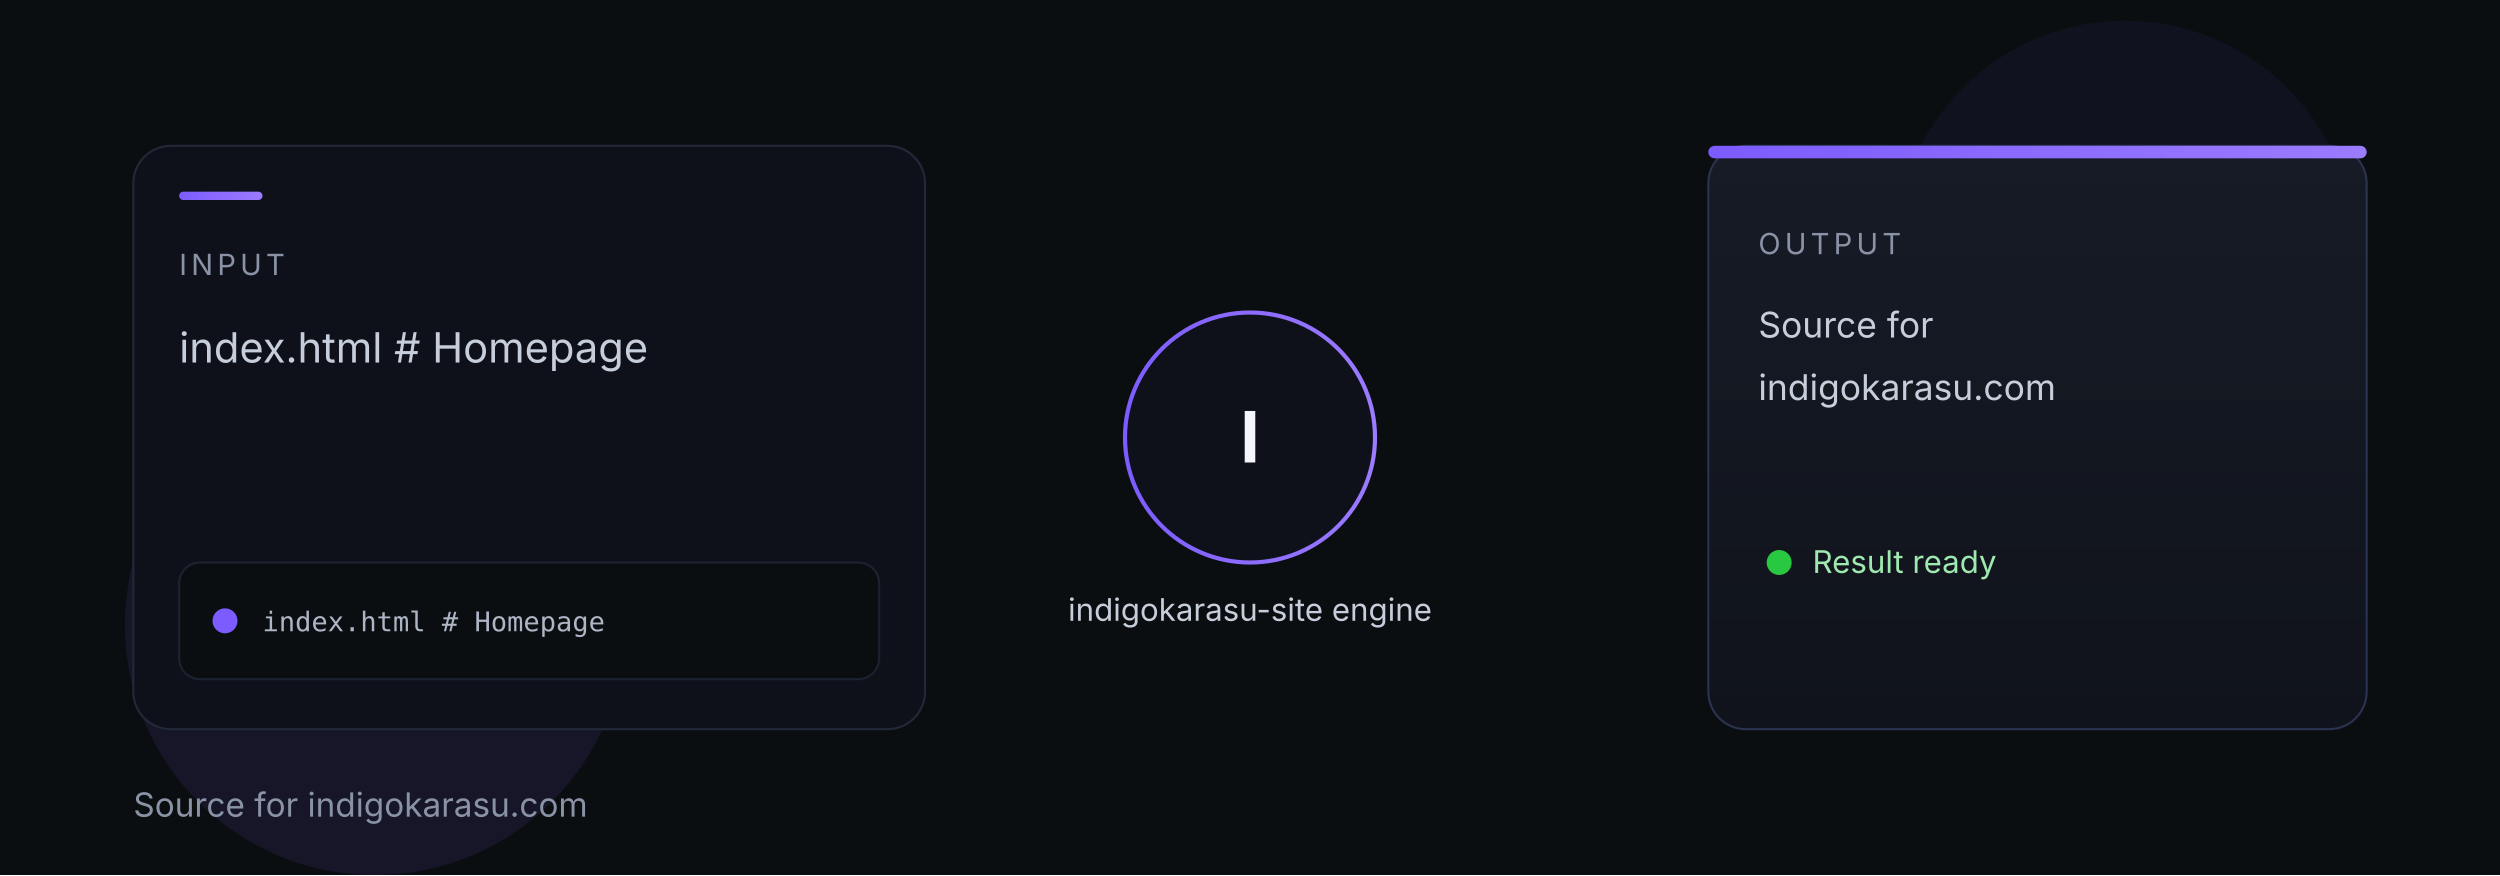
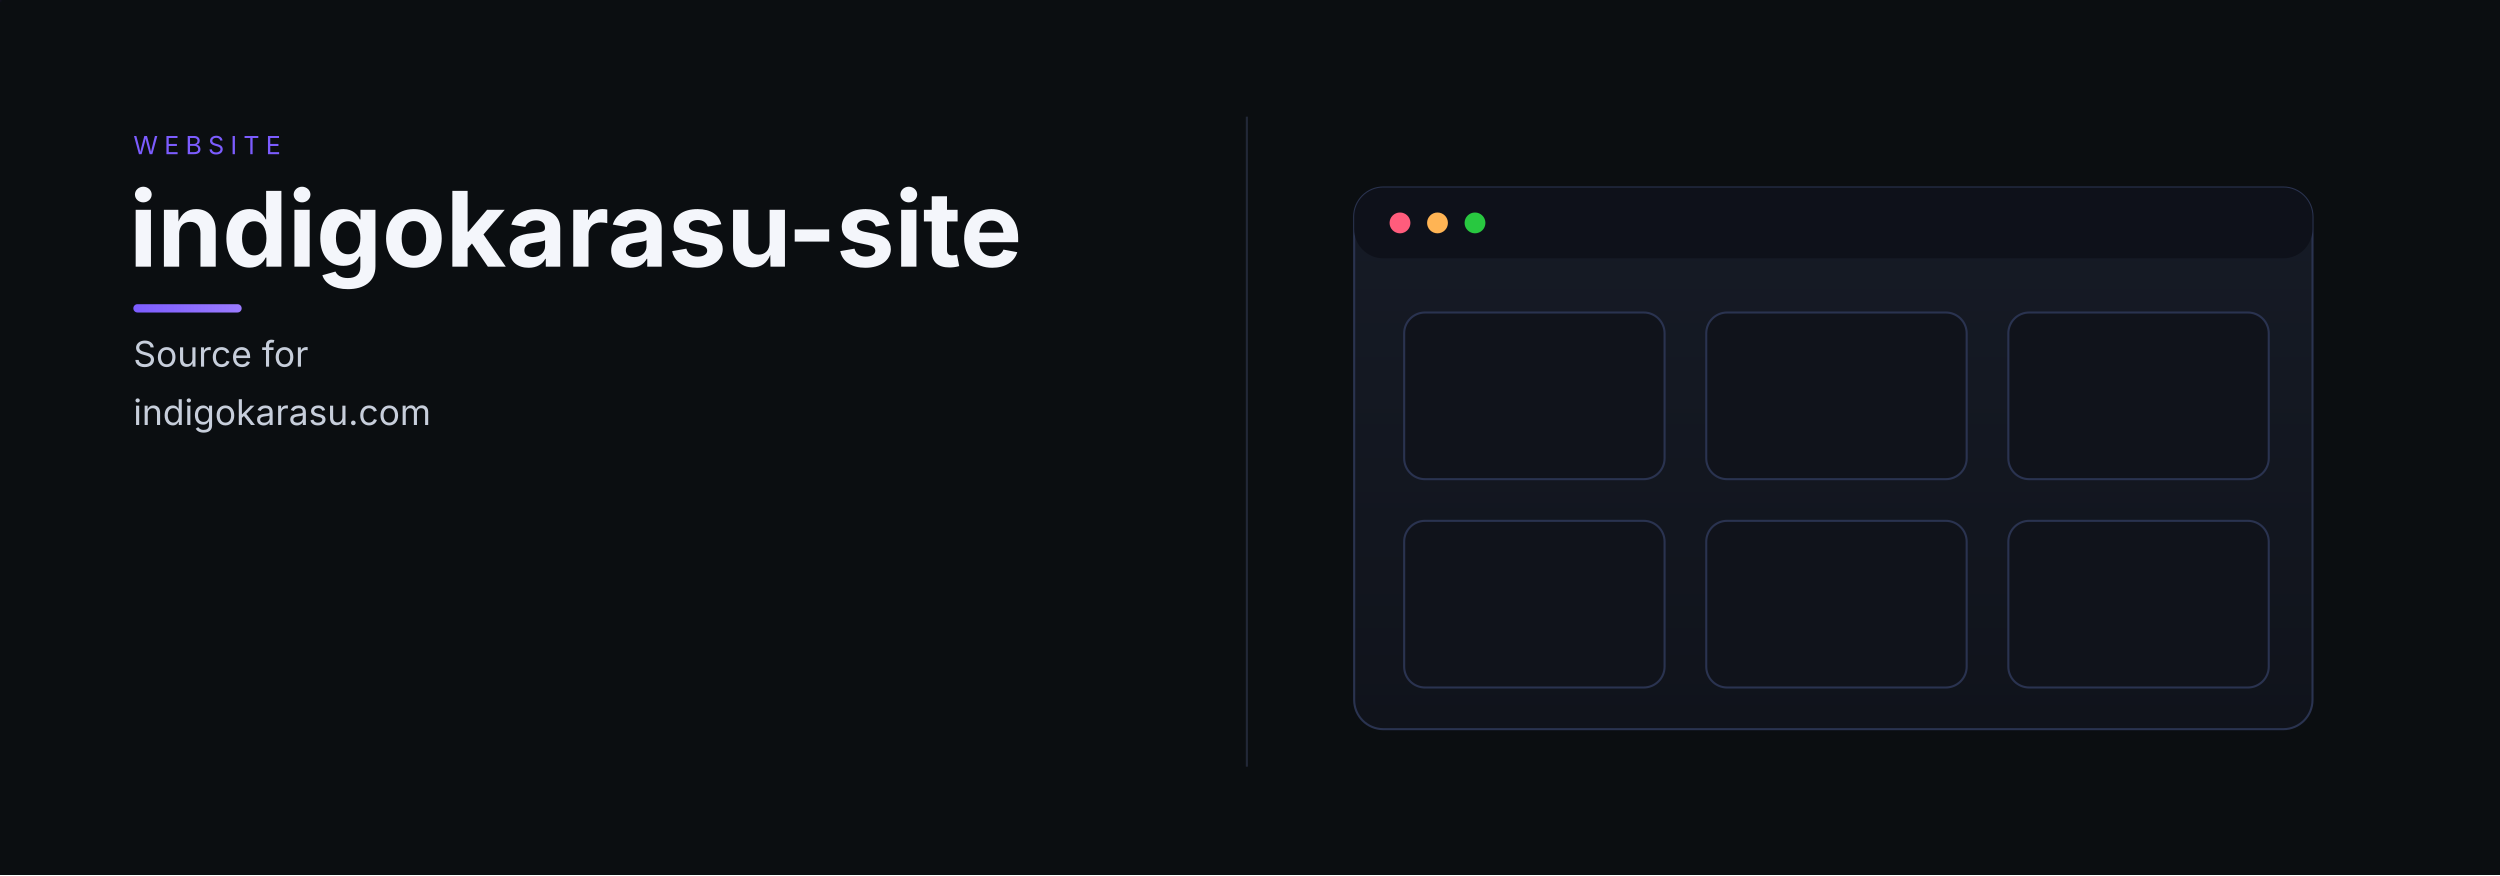
<svg xmlns="http://www.w3.org/2000/svg" width="1200" height="420" viewBox="0 0 1200 420" role="img" aria-labelledby="title desc">
  <defs>
-     <radialGradient id="glow" cx="0.32" cy="0.42" r="0.75" gradientUnits="userSpaceOnUse">
+     <radialGradient id="bg" cx="0.32" cy="0.42" r="0.95" gradientUnits="userSpaceOnUse">
      <stop offset="0" stop-color="#15101F" />
      <stop offset="0.55" stop-color="#0C0F16" />
      <stop offset="1" stop-color="#0B0E11" />
    </radialGradient>
-     <linearGradient id="accent" x1="0" y1="0" x2="1" y2="0">
+     <linearGradient id="acc" x1="0" y1="0" x2="1" y2="0">
      <stop offset="0" stop-color="#7C5CFF" />
      <stop offset="1" stop-color="#9B7BFF" />
    </linearGradient>
-     <linearGradient id="card" x1="0" y1="0" x2="0" y2="1">
+     <linearGradient id="panel" x1="0" y1="0" x2="0" y2="1">
      <stop offset="0" stop-color="#161B26" />
      <stop offset="1" stop-color="#10131B" />
    </linearGradient>
  </defs>
-   <rect width="1200" height="420" fill="url(#glow)" />
-   <circle cx="180" cy="300" r="120" fill="#7C5CFF" opacity="0.10" />
-   <circle cx="1020" cy="120" r="110" fill="#7C5CFF" opacity="0.06" />
-   <g transform="translate(64 70)">
-     <rect x="0" y="0" width="380" height="280" rx="18" fill="#0E111A" stroke="#222838" />
-     <rect x="22" y="22" width="40" height="4" rx="2" fill="url(#accent)" />
-     <text x="22" y="62" font-family="-apple-system, BlinkMacSystemFont, Segoe UI, sans-serif" font-size="14" letter-spacing="2" fill="#8A93A6">INPUT</text>
-     <text x="22" y="104" font-family="-apple-system, BlinkMacSystemFont, Segoe UI, sans-serif" font-size="20" fill="#C7CEDB">index.html          # Homepage</text>
-     <g transform="translate(22 200)">
-       <rect width="336" height="56" rx="10" fill="#0B0E11" stroke="#1C2230" />
-       <circle cx="22" cy="28" r="6" fill="#7C5CFF" />
-       <text x="40" y="33" font-family="ui-monospace, SFMono-Regular, Menlo, monospace" font-size="13" fill="#AEB6C6">index.html          # Homepage</text>
-     </g>
-   </g>
-   <g transform="translate(540 150)">
-     <circle cx="60" cy="60" r="60" fill="#0E111A" stroke="url(#accent)" stroke-width="2" />
-     <text x="60" y="72" text-anchor="middle" font-family="-apple-system, BlinkMacSystemFont, Segoe UI, sans-serif" font-size="34" font-weight="700" fill="#F4F6FB">I</text>
-     <text x="60" y="148" text-anchor="middle" font-family="-apple-system, BlinkMacSystemFont, Segoe UI, sans-serif" font-size="15" fill="#C7CEDB">indigokarasu-site engine</text>
-   </g>
-   <g transform="translate(820 70)">
-     <rect x="0" y="0" width="316" height="280" rx="18" fill="url(#card)" stroke="#2A3350" />
-     <rect x="0" y="0" width="316" height="6" rx="3" fill="url(#accent)" />
-     <text x="24" y="52" font-family="-apple-system, BlinkMacSystemFont, Segoe UI, sans-serif" font-size="14" letter-spacing="2" fill="#8A93A6">OUTPUT</text>
-     <text x="24" y="92" font-family="-apple-system, BlinkMacSystemFont, Segoe UI, sans-serif" font-size="17" fill="#C7CEDB">Source for</text>
-     <text x="24" y="122" font-family="-apple-system, BlinkMacSystemFont, Segoe UI, sans-serif" font-size="17" fill="#C7CEDB">indigokarasu.com</text>
-     <circle cx="34" cy="200" r="6" fill="#28C840" />
-     <text x="50" y="205" font-family="-apple-system, BlinkMacSystemFont, Segoe UI, sans-serif" font-size="15" fill="#9FE9B0">Result ready</text>
-   </g>
-   <text x="64" y="392" font-family="-apple-system, BlinkMacSystemFont, Segoe UI, sans-serif" font-size="16" fill="#8A93A6">Source for indigokarasu.com</text>
+   <rect width="1200" height="420" fill="url(#bg)" />
+   <rect x="598" y="56" width="1" height="312" fill="#222838" />
+   <text x="64" y="74" font-family="-apple-system,BlinkMacSystemFont,Segoe UI,sans-serif" font-size="12" letter-spacing="3" fill="#7C5CFF">WEBSITE</text>
+   <text x="62" y="128" font-family="-apple-system,BlinkMacSystemFont,Segoe UI,sans-serif" font-size="50" font-weight="700" fill="#F4F6FB">indigokarasu-site</text>
+   <rect x="64" y="146" width="52" height="4" rx="2" fill="url(#acc)" />
+   <text x="64" y="176" font-family="-apple-system,BlinkMacSystemFont,Segoe UI,sans-serif" font-size="17" fill="#C7CEDB">Source for</text>
+   <text x="64" y="204" font-family="-apple-system,BlinkMacSystemFont,Segoe UI,sans-serif" font-size="17" fill="#C7CEDB">indigokarasu.com</text>
+   <rect x="650" y="90" width="460" height="260" rx="14" fill="url(#panel)" stroke="#2A3350" />
+   <rect x="650" y="90" width="460" height="34" rx="14" fill="#0E111A" />
+   <circle cx="672" cy="107" r="5" fill="#FF5C7C" />
+   <circle cx="690" cy="107" r="5" fill="#FFB454" />
+   <circle cx="708" cy="107" r="5" fill="#28C840" />
+   <rect x="674" y="150" width="125" height="80" rx="10" fill="#10131B" stroke="#2A3350" />
+   <rect x="819" y="150" width="125" height="80" rx="10" fill="#10131B" stroke="#2A3350" />
+   <rect x="964" y="150" width="125" height="80" rx="10" fill="#10131B" stroke="#2A3350" />
+   <rect x="674" y="250" width="125" height="80" rx="10" fill="#10131B" stroke="#2A3350" />
+   <rect x="819" y="250" width="125" height="80" rx="10" fill="#10131B" stroke="#2A3350" />
+   <rect x="964" y="250" width="125" height="80" rx="10" fill="#10131B" stroke="#2A3350" />
</svg>
